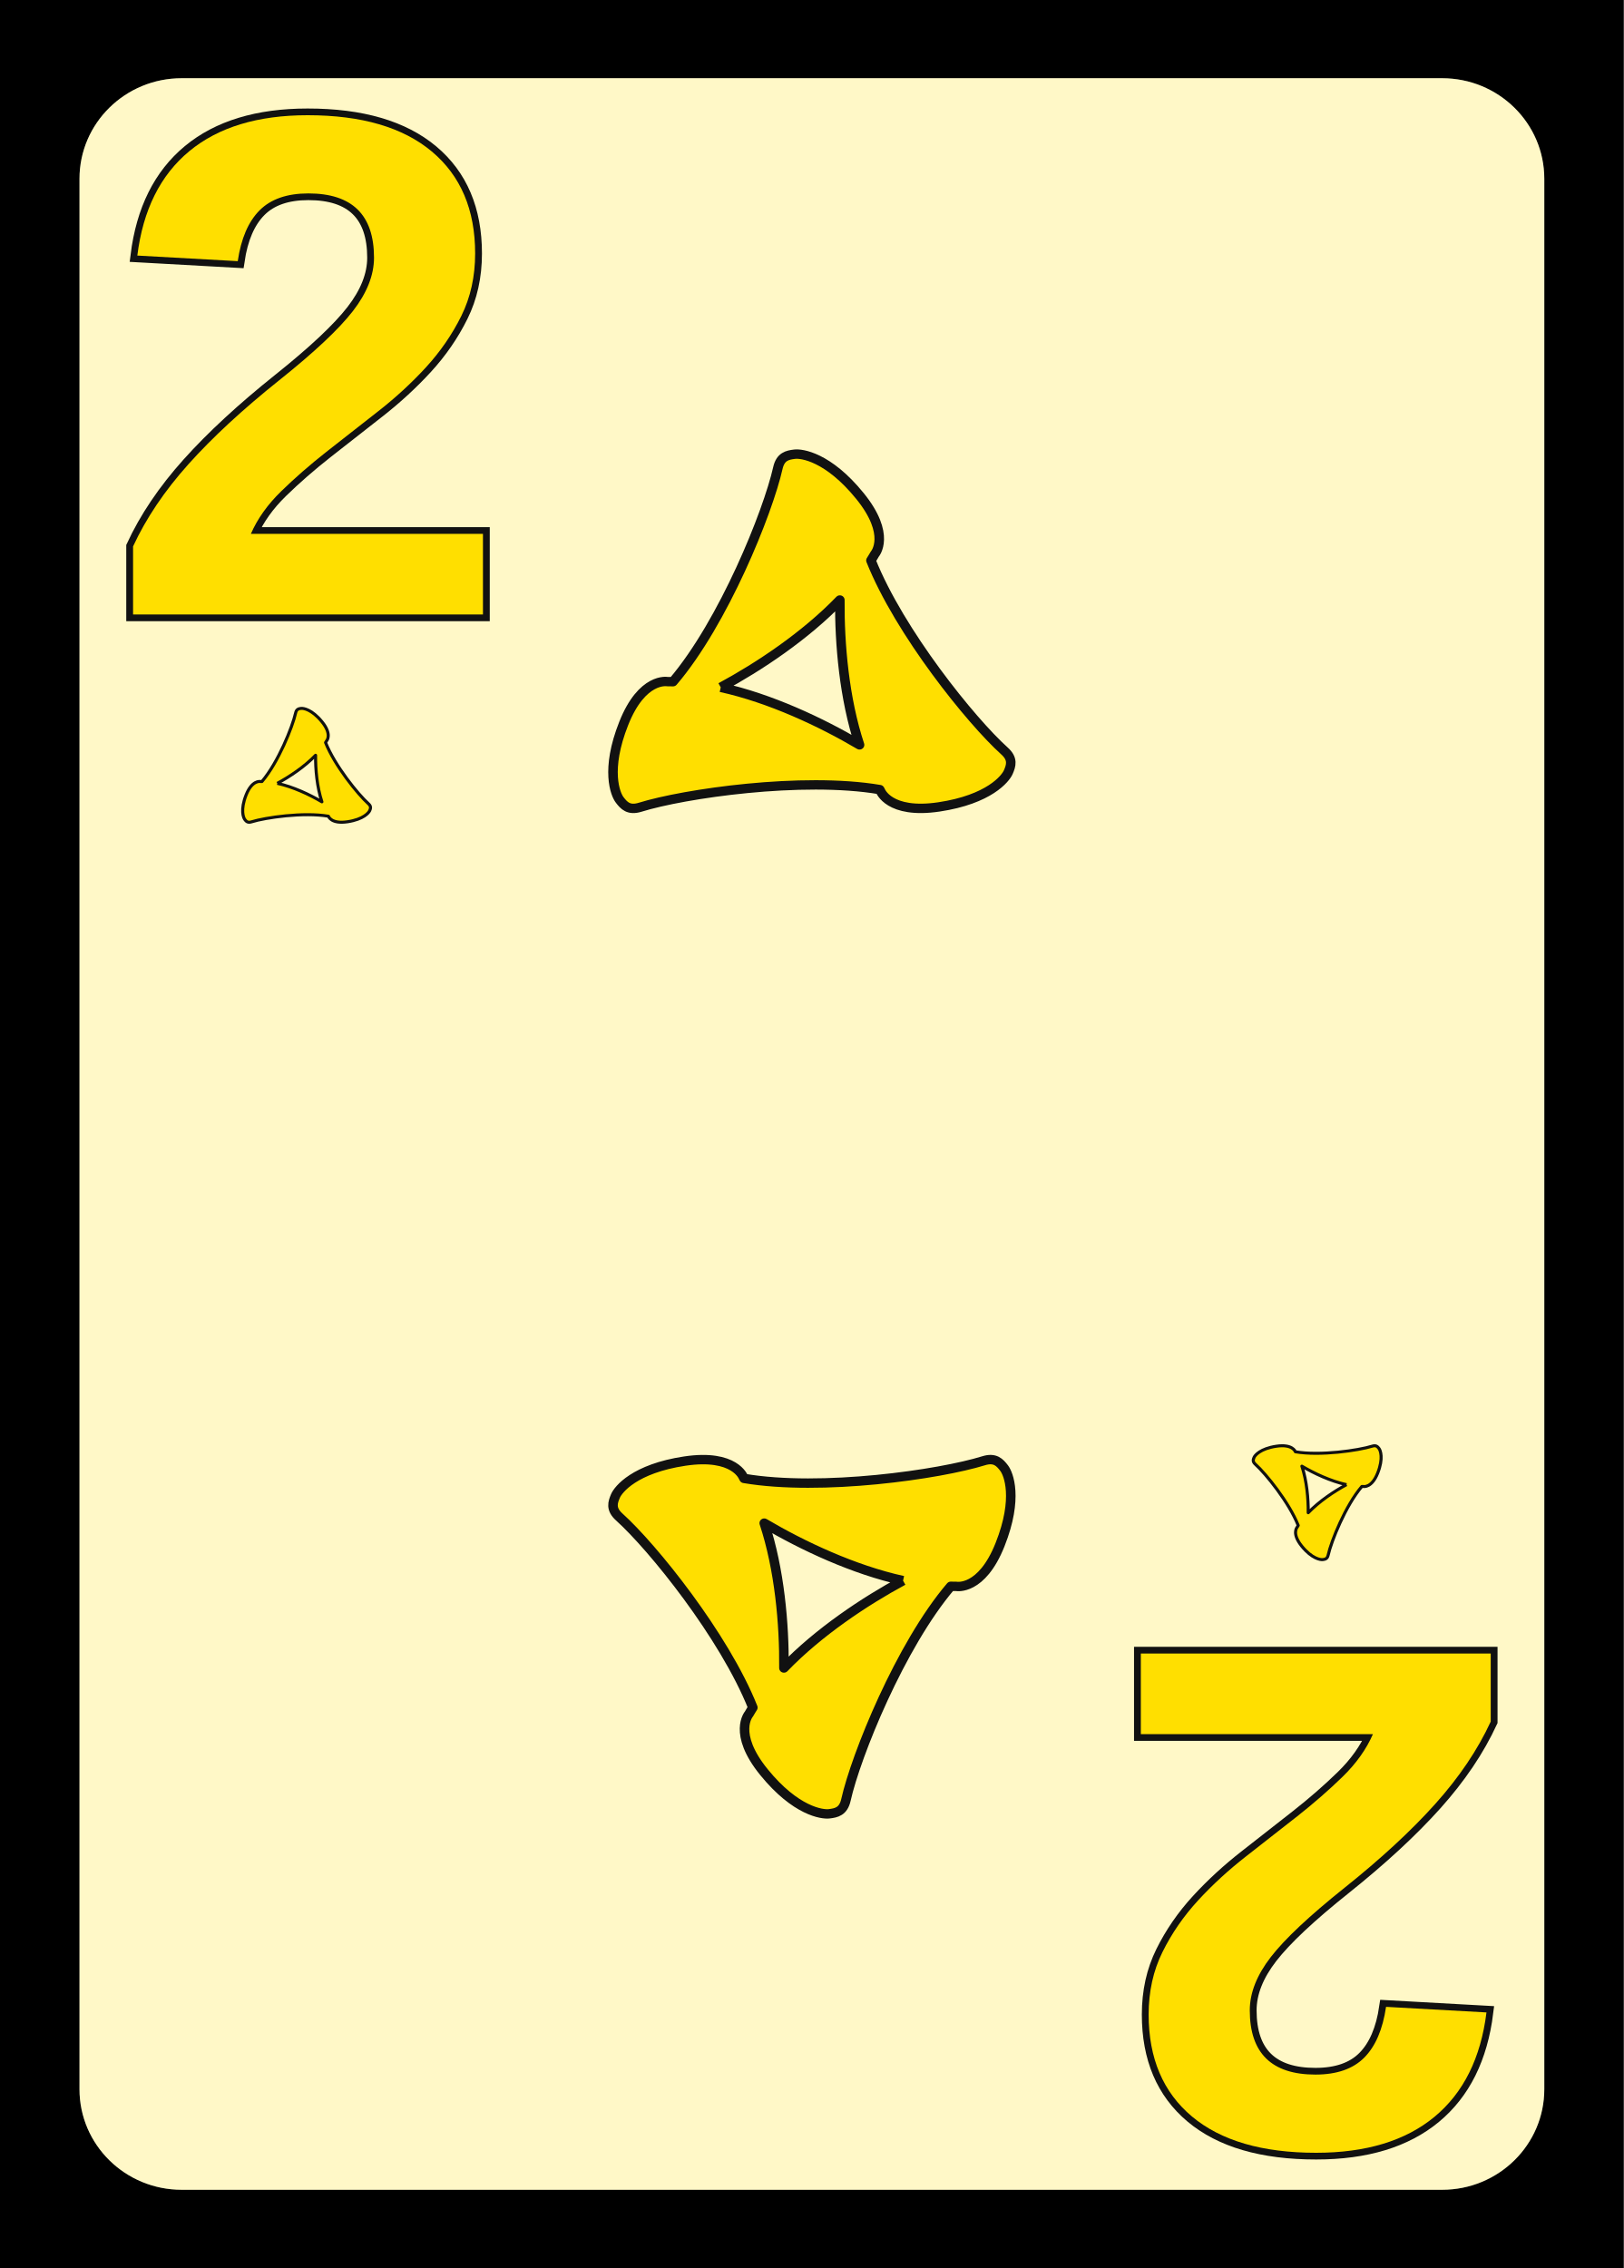
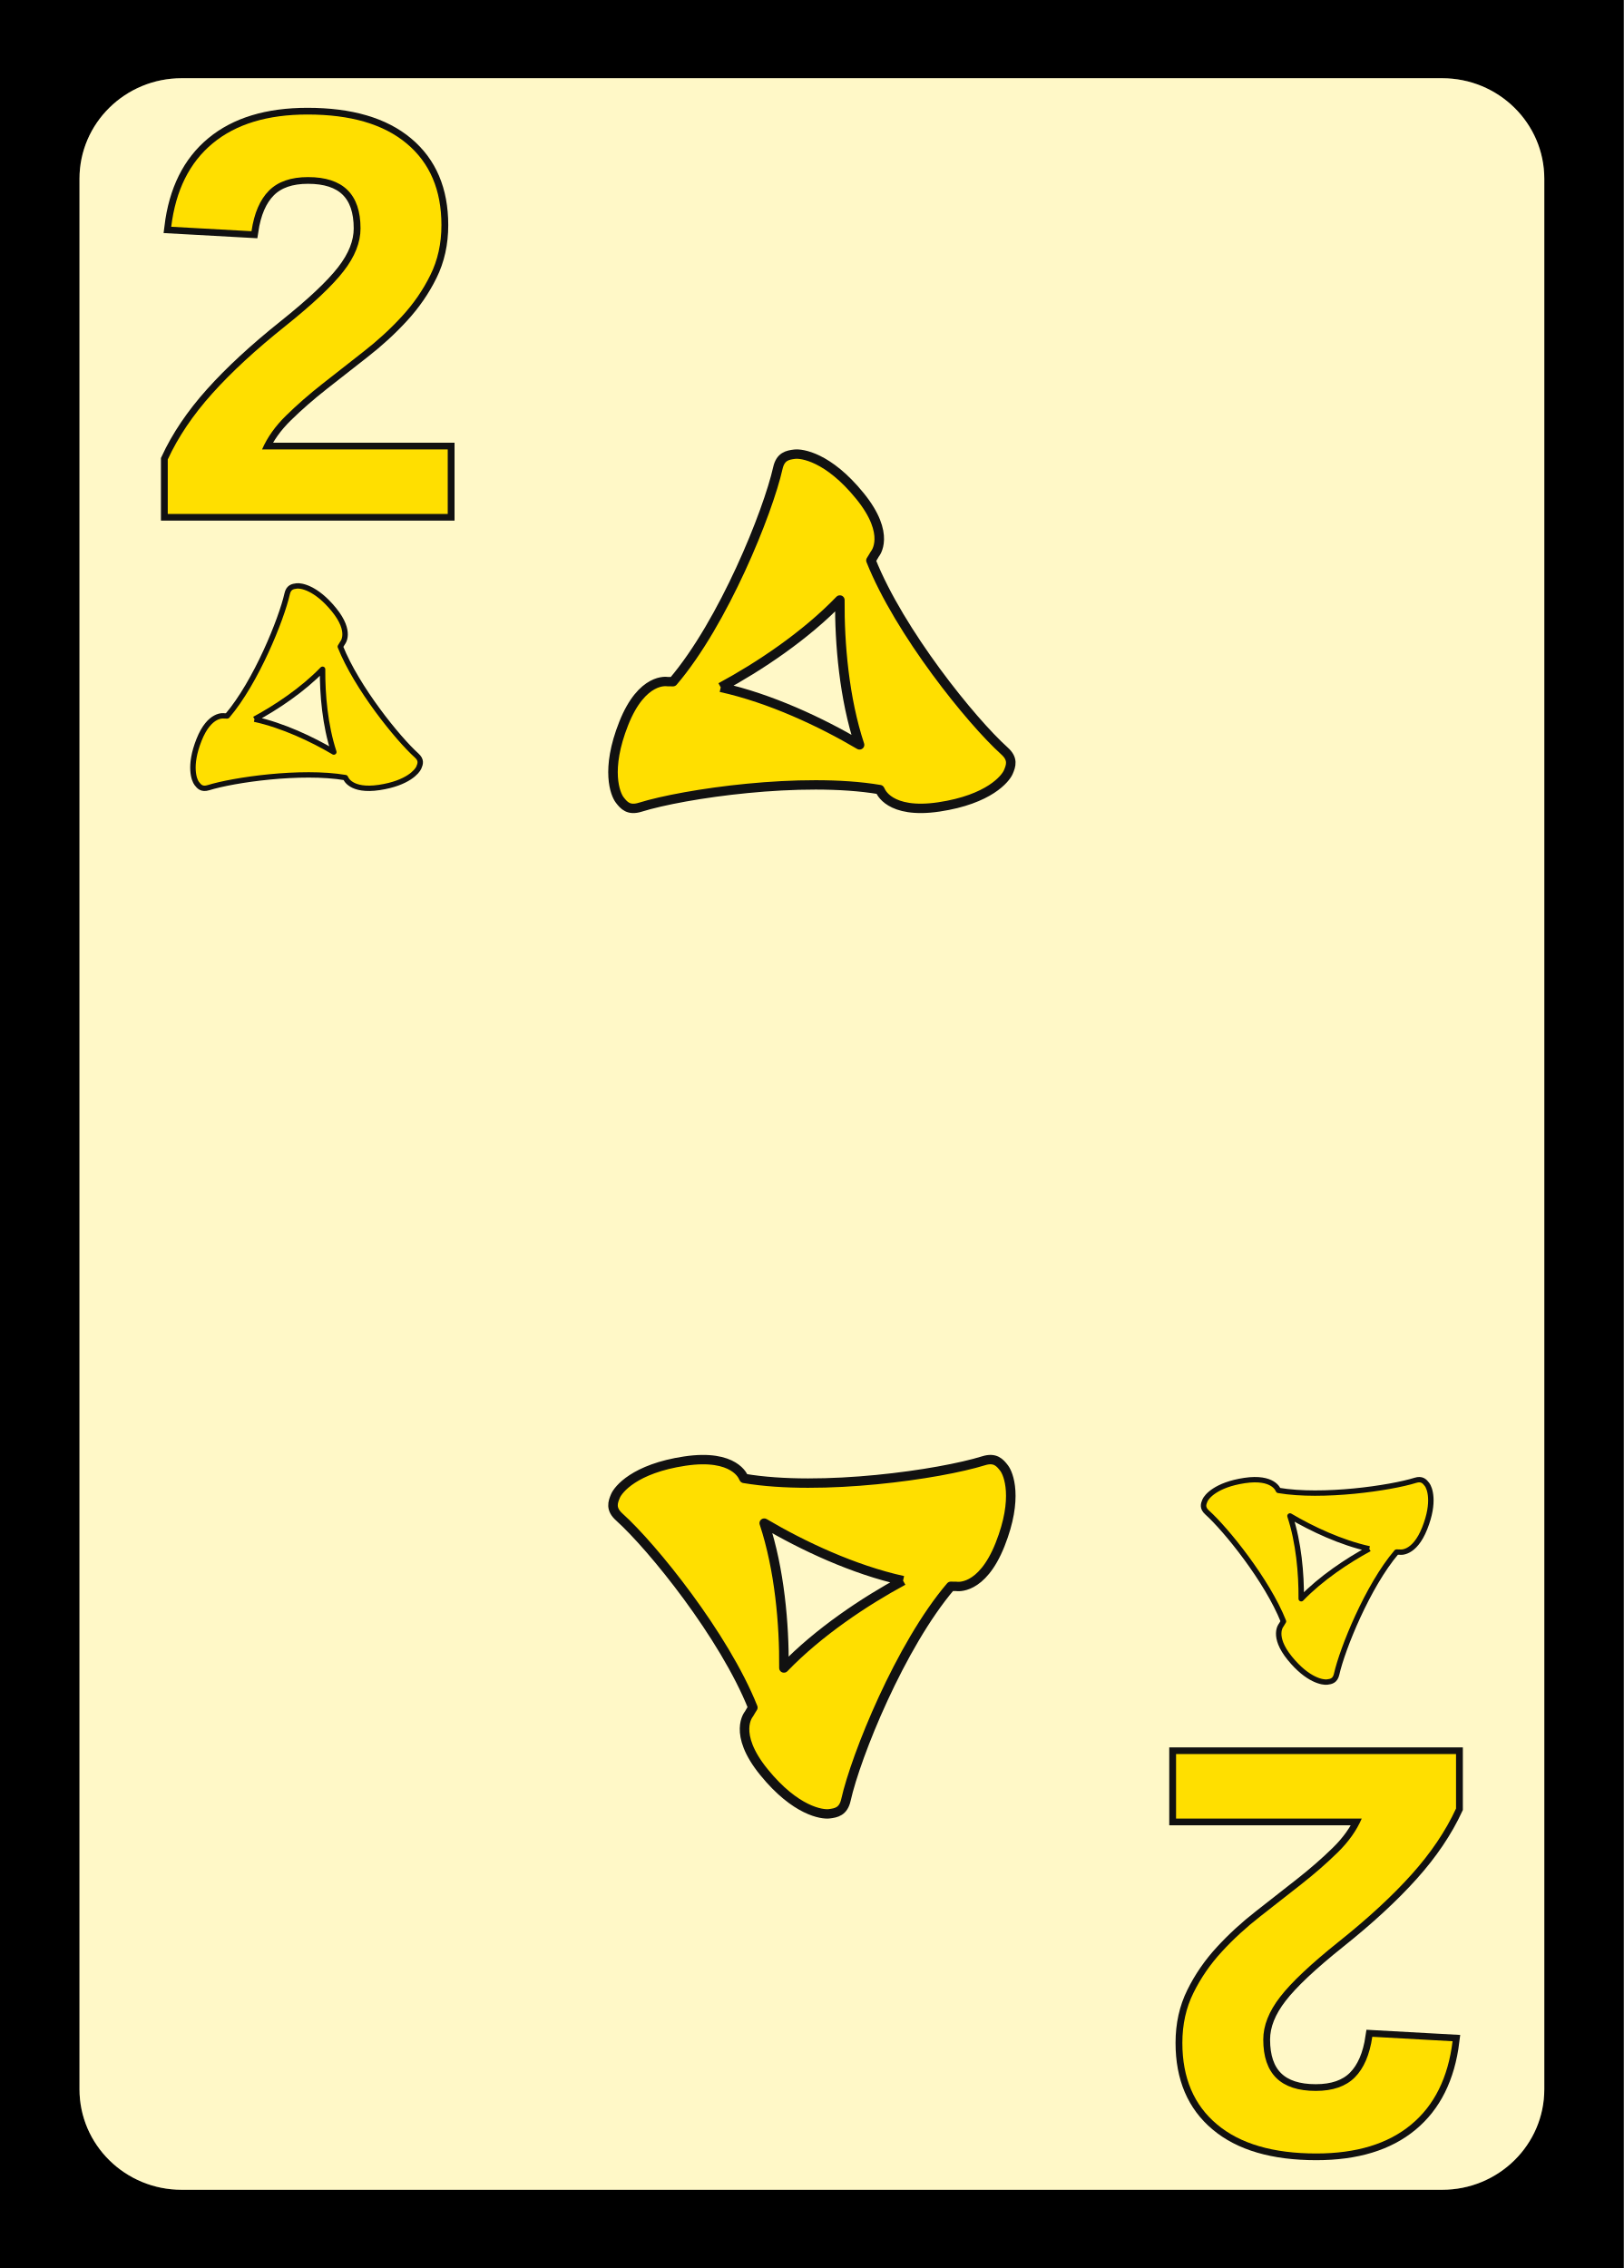
<svg xmlns="http://www.w3.org/2000/svg" width="63mm" height="88mm" viewBox="0 0 286 406" preserveAspectRatio="none" role="img" aria-labelledby="title">
  <rect width="286" height="406" fill="#000" />
  <rect x="14" y="14" width="258" height="378" rx="18" fill="white" />
  <rect x="14" y="14" width="258" height="378" rx="18" fill="#ffdf00" fill-opacity="0.22" />
-   <text x="19" y="110" font-family="Arial,Helvetica,sans-serif" font-size="128" font-weight="700" fill="#ffdf00" stroke="#111" stroke-width="2.4" paint-order="stroke fill">2</text>
+   <text x="26" y="92" font-family="Arial,Helvetica,sans-serif" font-size="102.4" font-weight="700" fill="#ffdf00" stroke="#111" stroke-width="2.4" paint-order="stroke fill">2</text>
  <g class="corner-suit-icon">
-     <g transform="translate(54 137) rotate(0) scale(0.18)">
+     <g transform="translate(54 123) rotate(0) scale(0.32)">
      <path d="M-28.673 17.938C-16.652 11.349 -2.065 1.479 8.793 -9.983C8.669 4.052 10.183 21.557 14.985 36.326C2.971 29.107 -13.169 21.388 -28.673 17.938M60.554 38.25C50.157 28.75 27.565 0.322 18.572 -22.634C18.975 -23.315 19.43 -24 19.8 -24.694C19.8 -24.694 25.07 -30.795 15.076 -43.277C5.096 -55.76 -3.221 -56.871 -5.444 -56.591C-7.666 -56.312 -9.882 -55.896 -10.707 -52.153C-13.826 -38.034 -27.783 -2.829 -43.683 16.125C-44.274 16.125 -44.878 16.082 -45.457 16.104C-45.457 16.104 -53.377 14.583 -59.186 29.476C-65.008 44.362 -61.805 52.127 -60.46 53.908C-59.115 55.693 -57.64 57.41 -53.988 56.253C-40.258 51.906 -3.026 46.422 21.346 50.62C21.412 50.716 21.462 50.84 21.529 50.937C21.529 50.937 24.167 58.559 39.976 56.155C55.779 53.745 60.892 47.091 61.77 45.038C62.634 42.978 63.394 40.834 60.555 38.254Z" fill="#ffdf00" stroke="#111" stroke-width="3" stroke-linejoin="round" />
    </g>
  </g>
  <g transform="translate(286 406) rotate(180)">
-     <text x="19" y="110" font-family="Arial,Helvetica,sans-serif" font-size="128" font-weight="700" fill="#ffdf00" stroke="#111" stroke-width="2.4" paint-order="stroke fill">2</text>
+     <text x="26" y="92" font-family="Arial,Helvetica,sans-serif" font-size="102.4" font-weight="700" fill="#ffdf00" stroke="#111" stroke-width="2.4" paint-order="stroke fill">2</text>
    <g class="corner-suit-icon">
-       <g transform="translate(54 137) rotate(0) scale(0.18)">
+       <g transform="translate(54 123) rotate(0) scale(0.32)">
        <path d="M-28.673 17.938C-16.652 11.349 -2.065 1.479 8.793 -9.983C8.669 4.052 10.183 21.557 14.985 36.326C2.971 29.107 -13.169 21.388 -28.673 17.938M60.554 38.25C50.157 28.75 27.565 0.322 18.572 -22.634C18.975 -23.315 19.43 -24 19.8 -24.694C19.8 -24.694 25.07 -30.795 15.076 -43.277C5.096 -55.76 -3.221 -56.871 -5.444 -56.591C-7.666 -56.312 -9.882 -55.896 -10.707 -52.153C-13.826 -38.034 -27.783 -2.829 -43.683 16.125C-44.274 16.125 -44.878 16.082 -45.457 16.104C-45.457 16.104 -53.377 14.583 -59.186 29.476C-65.008 44.362 -61.805 52.127 -60.46 53.908C-59.115 55.693 -57.64 57.41 -53.988 56.253C-40.258 51.906 -3.026 46.422 21.346 50.62C21.412 50.716 21.462 50.84 21.529 50.937C21.529 50.937 24.167 58.559 39.976 56.155C55.779 53.745 60.892 47.091 61.77 45.038C62.634 42.978 63.394 40.834 60.555 38.254Z" fill="#ffdf00" stroke="#111" stroke-width="3" stroke-linejoin="round" />
      </g>
    </g>
  </g>
  <g transform="translate(143 113) rotate(0) scale(0.56)">
    <path d="M-28.673 17.938C-16.652 11.349 -2.065 1.479 8.793 -9.983C8.669 4.052 10.183 21.557 14.985 36.326C2.971 29.107 -13.169 21.388 -28.673 17.938M60.554 38.25C50.157 28.75 27.565 0.322 18.572 -22.634C18.975 -23.315 19.43 -24 19.8 -24.694C19.8 -24.694 25.07 -30.795 15.076 -43.277C5.096 -55.76 -3.221 -56.871 -5.444 -56.591C-7.666 -56.312 -9.882 -55.896 -10.707 -52.153C-13.826 -38.034 -27.783 -2.829 -43.683 16.125C-44.274 16.125 -44.878 16.082 -45.457 16.104C-45.457 16.104 -53.377 14.583 -59.186 29.476C-65.008 44.362 -61.805 52.127 -60.46 53.908C-59.115 55.693 -57.64 57.41 -53.988 56.253C-40.258 51.906 -3.026 46.422 21.346 50.62C21.412 50.716 21.462 50.84 21.529 50.937C21.529 50.937 24.167 58.559 39.976 56.155C55.779 53.745 60.892 47.091 61.77 45.038C62.634 42.978 63.394 40.834 60.555 38.254Z" fill="#ffdf00" stroke="#111" stroke-width="3" stroke-linejoin="round" />
  </g>
  <g transform="translate(143 293) rotate(180) scale(0.56)">
    <path d="M-28.673 17.938C-16.652 11.349 -2.065 1.479 8.793 -9.983C8.669 4.052 10.183 21.557 14.985 36.326C2.971 29.107 -13.169 21.388 -28.673 17.938M60.554 38.25C50.157 28.75 27.565 0.322 18.572 -22.634C18.975 -23.315 19.43 -24 19.8 -24.694C19.8 -24.694 25.07 -30.795 15.076 -43.277C5.096 -55.76 -3.221 -56.871 -5.444 -56.591C-7.666 -56.312 -9.882 -55.896 -10.707 -52.153C-13.826 -38.034 -27.783 -2.829 -43.683 16.125C-44.274 16.125 -44.878 16.082 -45.457 16.104C-45.457 16.104 -53.377 14.583 -59.186 29.476C-65.008 44.362 -61.805 52.127 -60.46 53.908C-59.115 55.693 -57.64 57.41 -53.988 56.253C-40.258 51.906 -3.026 46.422 21.346 50.62C21.412 50.716 21.462 50.84 21.529 50.937C21.529 50.937 24.167 58.559 39.976 56.155C55.779 53.745 60.892 47.091 61.77 45.038C62.634 42.978 63.394 40.834 60.555 38.254Z" fill="#ffdf00" stroke="#111" stroke-width="3" stroke-linejoin="round" />
  </g>
</svg>
